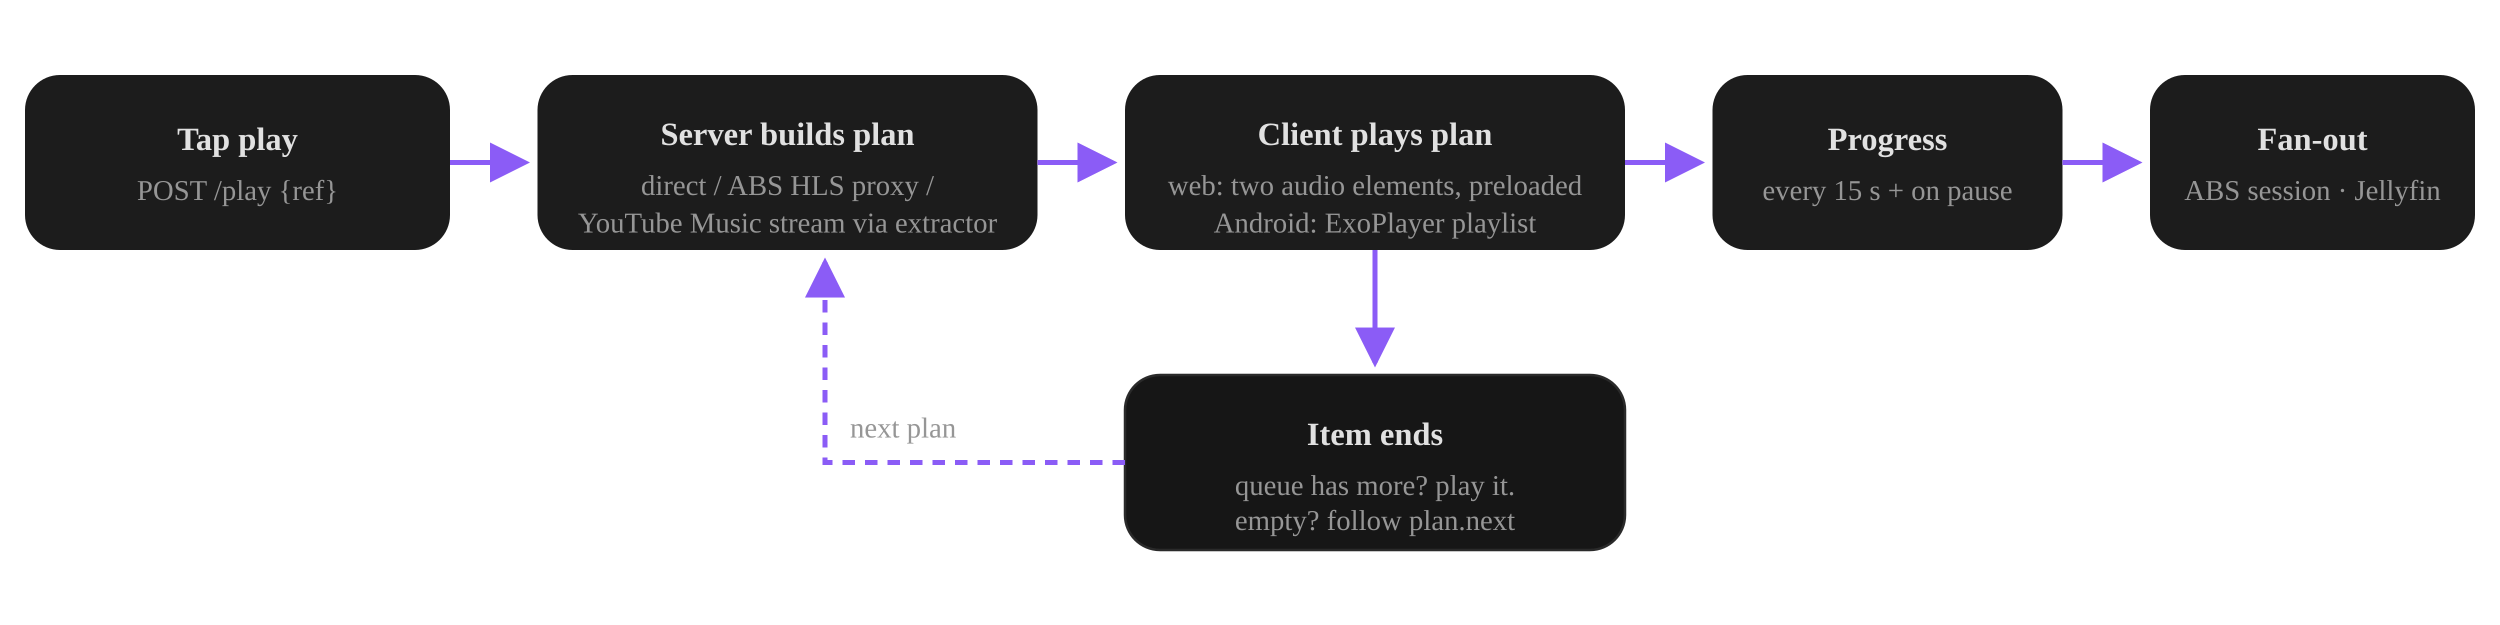
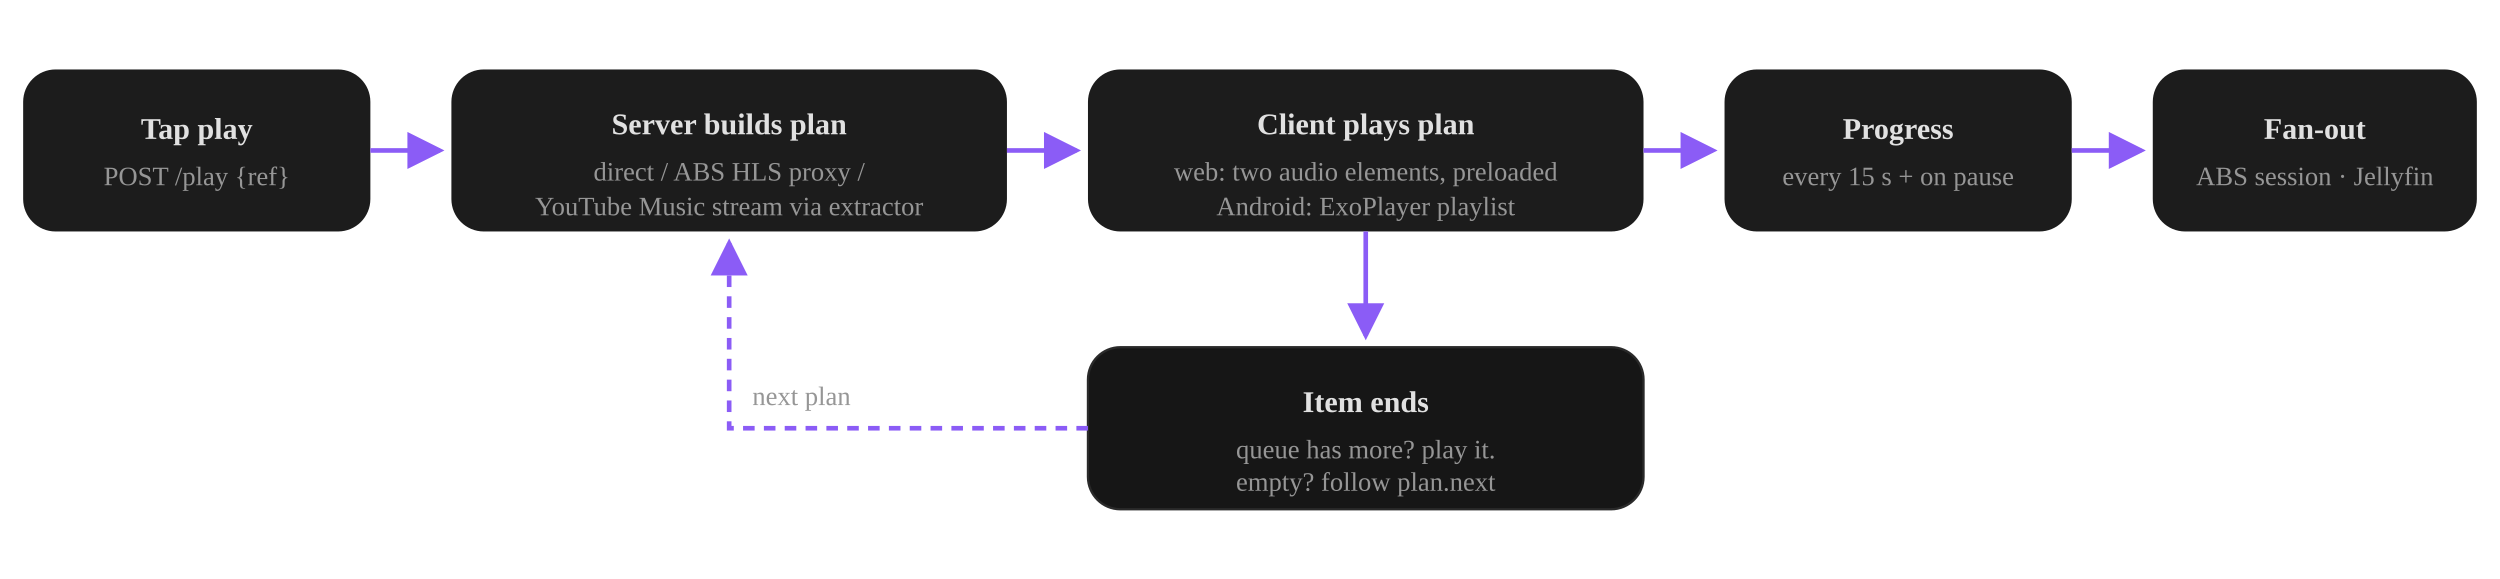
- <svg viewBox="0 0 1000 250" role="img" aria-label="Playback flow">
+ <svg viewBox="0 0 1080 250" role="img" aria-label="Playback flow">
  <defs>
    <marker id="ar2" markerWidth="8" markerHeight="8" refX="7" refY="4" orient="auto">
      <path d="M0,0 L8,4 L0,8 z" fill="#8b5cf6" />
    </marker>
  </defs>
  <g font-size="13">
-     <rect x="10" y="30" width="170" height="70" rx="14" fill="#1c1c1c" />
-     <text x="95" y="60" fill="#e1e1e1" font-weight="700" text-anchor="middle">Tap play</text>
-     <text x="95" y="80" fill="#969696" font-size="11.5" text-anchor="middle">POST /play {ref}</text>
-     <rect x="215" y="30" width="200" height="70" rx="14" fill="#1c1c1c" />
+     <rect x="10" y="30" width="150" height="70" rx="14" fill="#1c1c1c" />
+     <text x="85" y="60" fill="#e1e1e1" font-weight="700" text-anchor="middle">Tap play</text>
+     <text x="85" y="80" fill="#969696" font-size="11.5" text-anchor="middle">POST /play {ref}</text>
+     <rect x="195" y="30" width="240" height="70" rx="14" fill="#1c1c1c" />
    <text x="315" y="58" fill="#e1e1e1" font-weight="700" text-anchor="middle">Server builds plan</text>
    <text x="315" y="78" fill="#969696" font-size="11.5" text-anchor="middle">direct / ABS HLS proxy /</text>
    <text x="315" y="93" fill="#969696" font-size="11.5" text-anchor="middle">YouTube Music stream via extractor</text>
-     <rect x="450" y="30" width="200" height="70" rx="14" fill="#1c1c1c" />
-     <text x="550" y="58" fill="#e1e1e1" font-weight="700" text-anchor="middle">Client plays plan</text>
-     <text x="550" y="78" fill="#969696" font-size="11.5" text-anchor="middle">web: two audio elements, preloaded</text>
-     <text x="550" y="93" fill="#969696" font-size="11.5" text-anchor="middle">Android: ExoPlayer playlist</text>
-     <rect x="685" y="30" width="140" height="70" rx="14" fill="#1c1c1c" />
-     <text x="755" y="60" fill="#e1e1e1" font-weight="700" text-anchor="middle">Progress</text>
-     <text x="755" y="80" fill="#969696" font-size="11.5" text-anchor="middle">every 15 s + on pause</text>
-     <rect x="860" y="30" width="130" height="70" rx="14" fill="#1c1c1c" />
-     <text x="925" y="60" fill="#e1e1e1" font-weight="700" text-anchor="middle">Fan-out</text>
-     <text x="925" y="80" fill="#969696" font-size="11.5" text-anchor="middle">ABS session · Jellyfin</text>
-     <path d="M180 65 H210" stroke="#8b5cf6" stroke-width="2" marker-end="url(#ar2)" />
-     <path d="M415 65 H445" stroke="#8b5cf6" stroke-width="2" marker-end="url(#ar2)" />
-     <path d="M650 65 H680" stroke="#8b5cf6" stroke-width="2" marker-end="url(#ar2)" />
-     <path d="M825 65 H855" stroke="#8b5cf6" stroke-width="2" marker-end="url(#ar2)" />
-     <rect x="450" y="150" width="200" height="70" rx="14" fill="#161616" stroke="#2a2a2a" />
-     <text x="550" y="178" fill="#e1e1e1" font-weight="700" text-anchor="middle">Item ends</text>
-     <text x="550" y="198" fill="#969696" font-size="11.5" text-anchor="middle">queue has more? play it.</text>
-     <text x="550" y="212" fill="#969696" font-size="11.5" text-anchor="middle">empty? follow plan.next</text>
-     <path d="M550 100 V145" stroke="#8b5cf6" stroke-width="2" marker-end="url(#ar2)" />
-     <path fill="none" d="M450 185 H330 V105" stroke="#8b5cf6" stroke-width="2" stroke-dasharray="5 4" marker-end="url(#ar2)" />
-     <text x="340" y="175" fill="#969696" font-size="11.5">next plan</text>
+     <rect x="470" y="30" width="240" height="70" rx="14" fill="#1c1c1c" />
+     <text x="590" y="58" fill="#e1e1e1" font-weight="700" text-anchor="middle">Client plays plan</text>
+     <text x="590" y="78" fill="#969696" font-size="11.5" text-anchor="middle">web: two audio elements, preloaded</text>
+     <text x="590" y="93" fill="#969696" font-size="11.5" text-anchor="middle">Android: ExoPlayer playlist</text>
+     <rect x="745" y="30" width="150" height="70" rx="14" fill="#1c1c1c" />
+     <text x="820" y="60" fill="#e1e1e1" font-weight="700" text-anchor="middle">Progress</text>
+     <text x="820" y="80" fill="#969696" font-size="11.5" text-anchor="middle">every 15 s + on pause</text>
+     <rect x="930" y="30" width="140" height="70" rx="14" fill="#1c1c1c" />
+     <text x="1000" y="60" fill="#e1e1e1" font-weight="700" text-anchor="middle">Fan-out</text>
+     <text x="1000" y="80" fill="#969696" font-size="11.5" text-anchor="middle">ABS session · Jellyfin</text>
+     <path d="M160 65 H190" stroke="#8b5cf6" stroke-width="2" marker-end="url(#ar2)" />
+     <path d="M435 65 H465" stroke="#8b5cf6" stroke-width="2" marker-end="url(#ar2)" />
+     <path d="M710 65 H740" stroke="#8b5cf6" stroke-width="2" marker-end="url(#ar2)" />
+     <path d="M895 65 H925" stroke="#8b5cf6" stroke-width="2" marker-end="url(#ar2)" />
+     <rect x="470" y="150" width="240" height="70" rx="14" fill="#161616" stroke="#2a2a2a" />
+     <text x="590" y="178" fill="#e1e1e1" font-weight="700" text-anchor="middle">Item ends</text>
+     <text x="590" y="198" fill="#969696" font-size="11.5" text-anchor="middle">queue has more? play it.</text>
+     <text x="590" y="212" fill="#969696" font-size="11.5" text-anchor="middle">empty? follow plan.next</text>
+     <path d="M590 100 V145" stroke="#8b5cf6" stroke-width="2" marker-end="url(#ar2)" />
+     <path fill="none" d="M470 185 H315 V105" stroke="#8b5cf6" stroke-width="2" stroke-dasharray="5 4" marker-end="url(#ar2)" />
+     <text x="325" y="175" fill="#969696" font-size="11.5">next plan</text>
  </g>
</svg>
